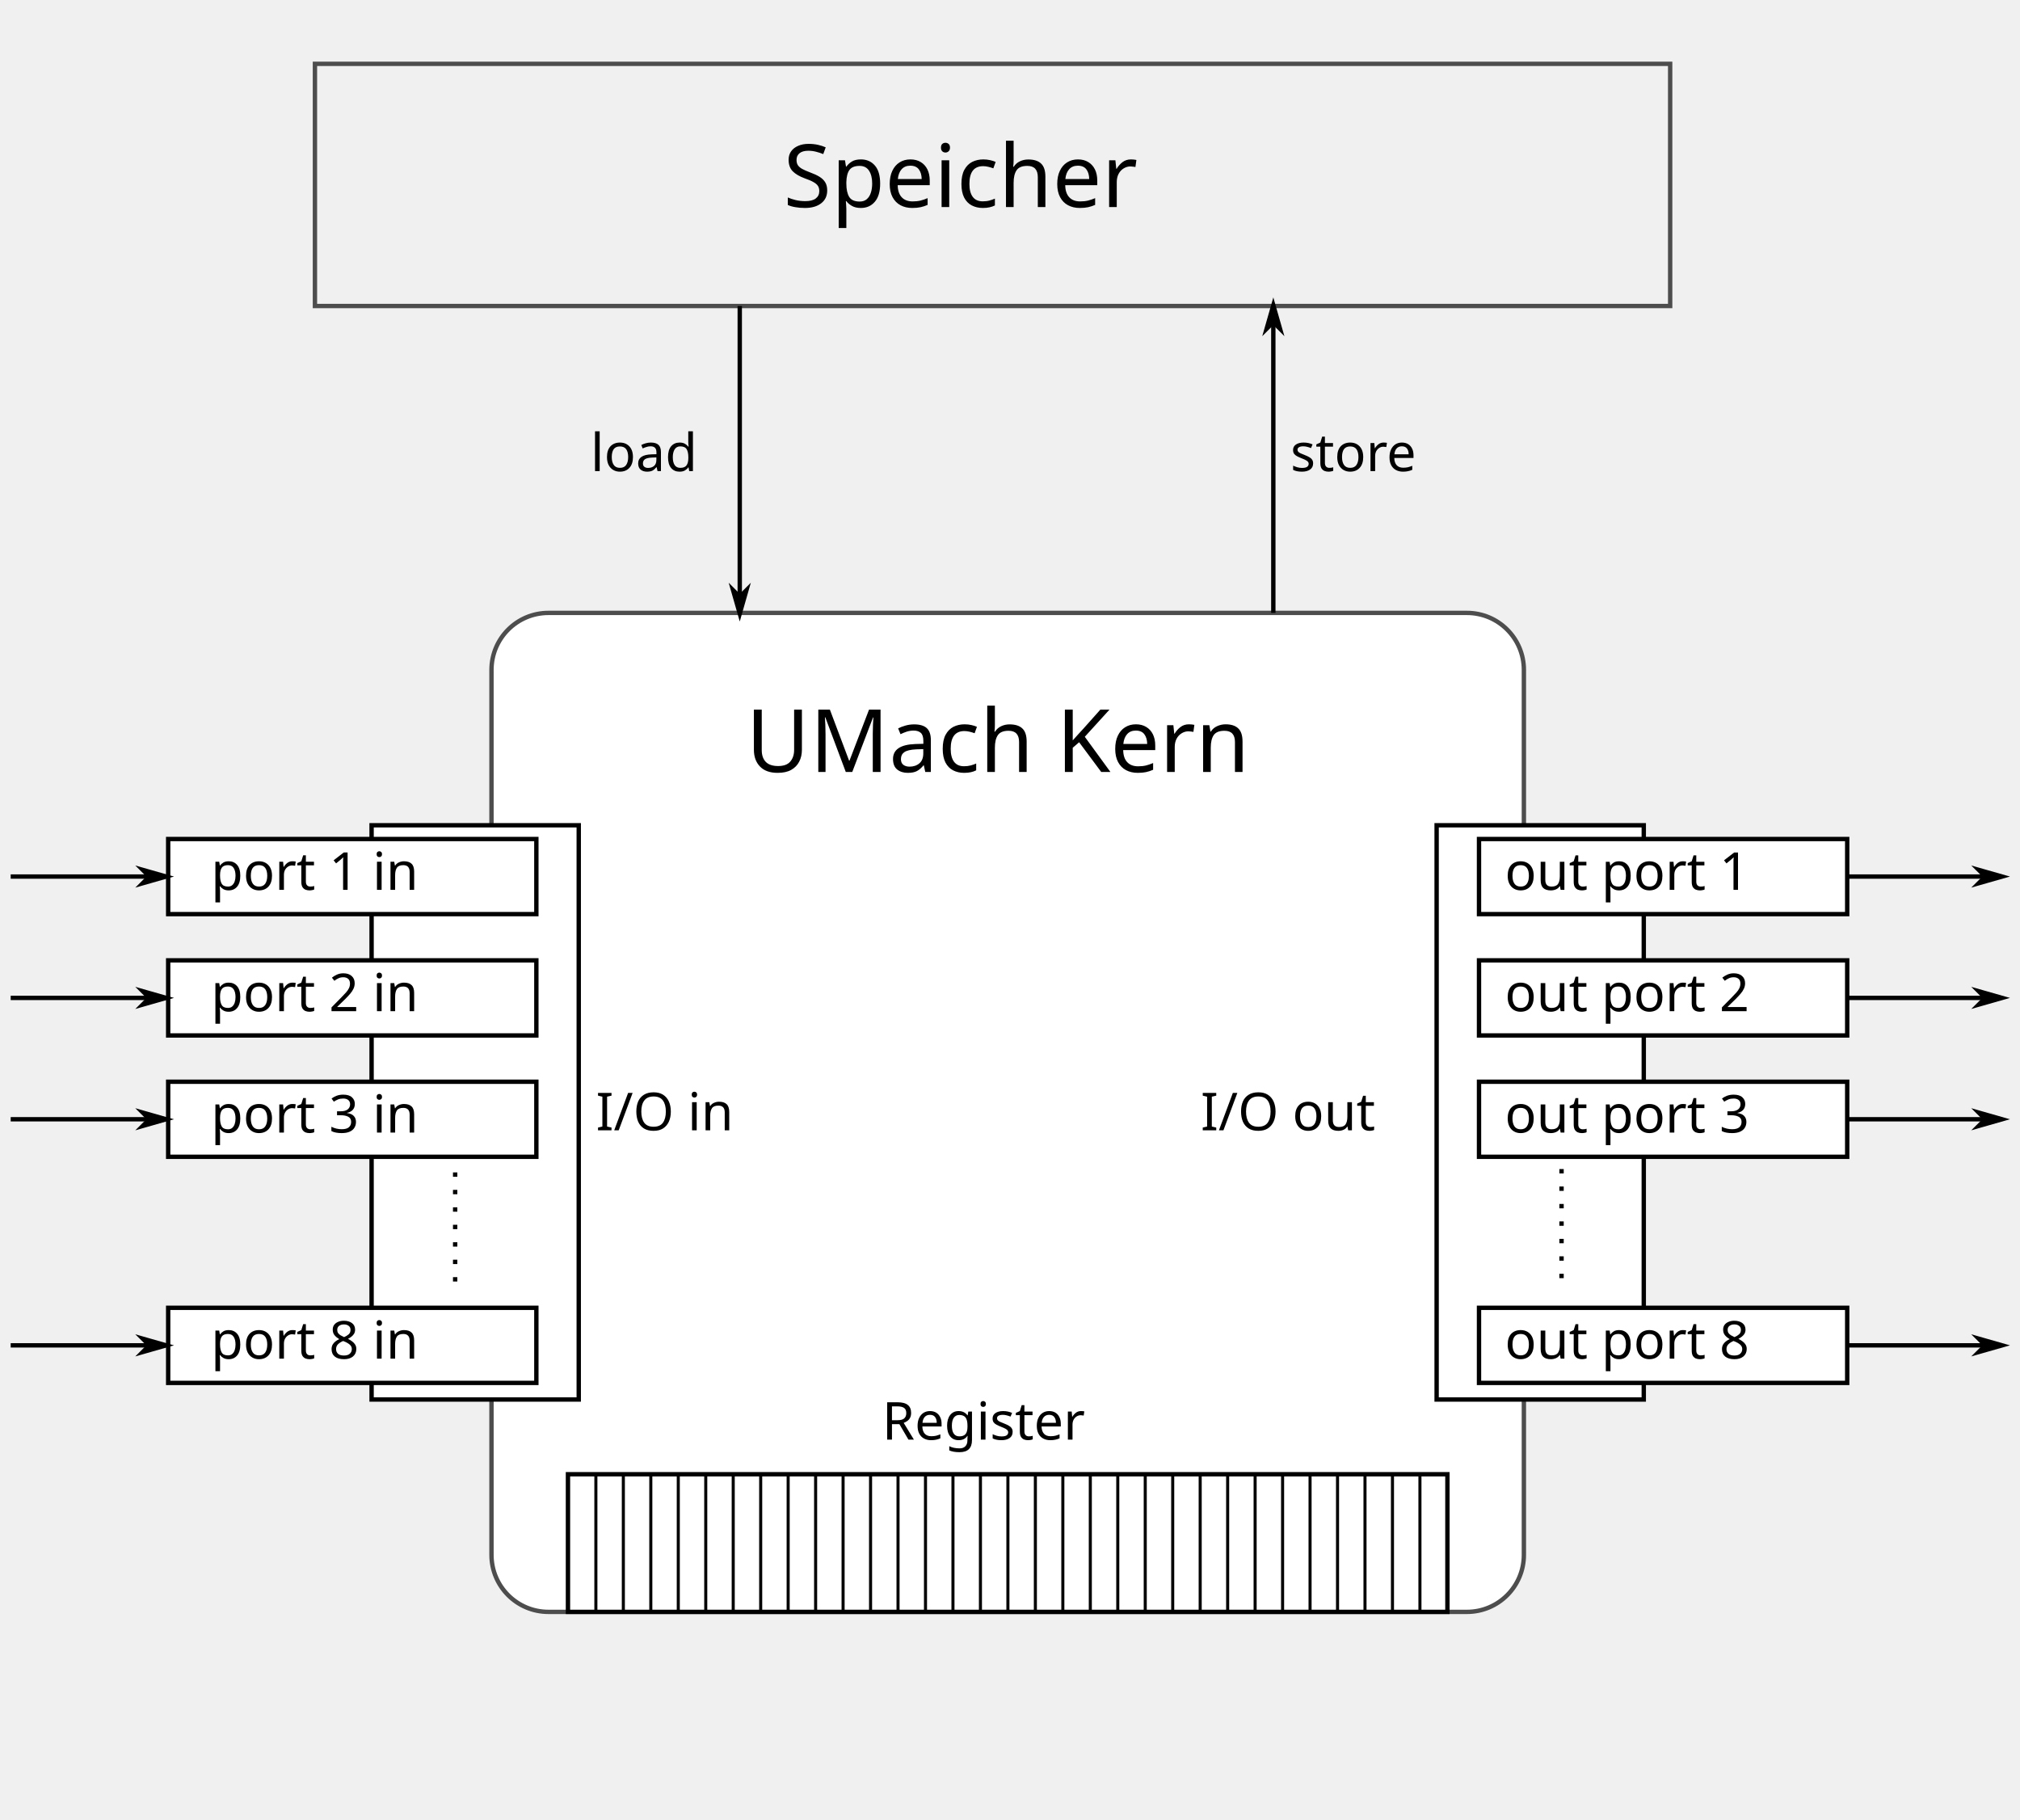
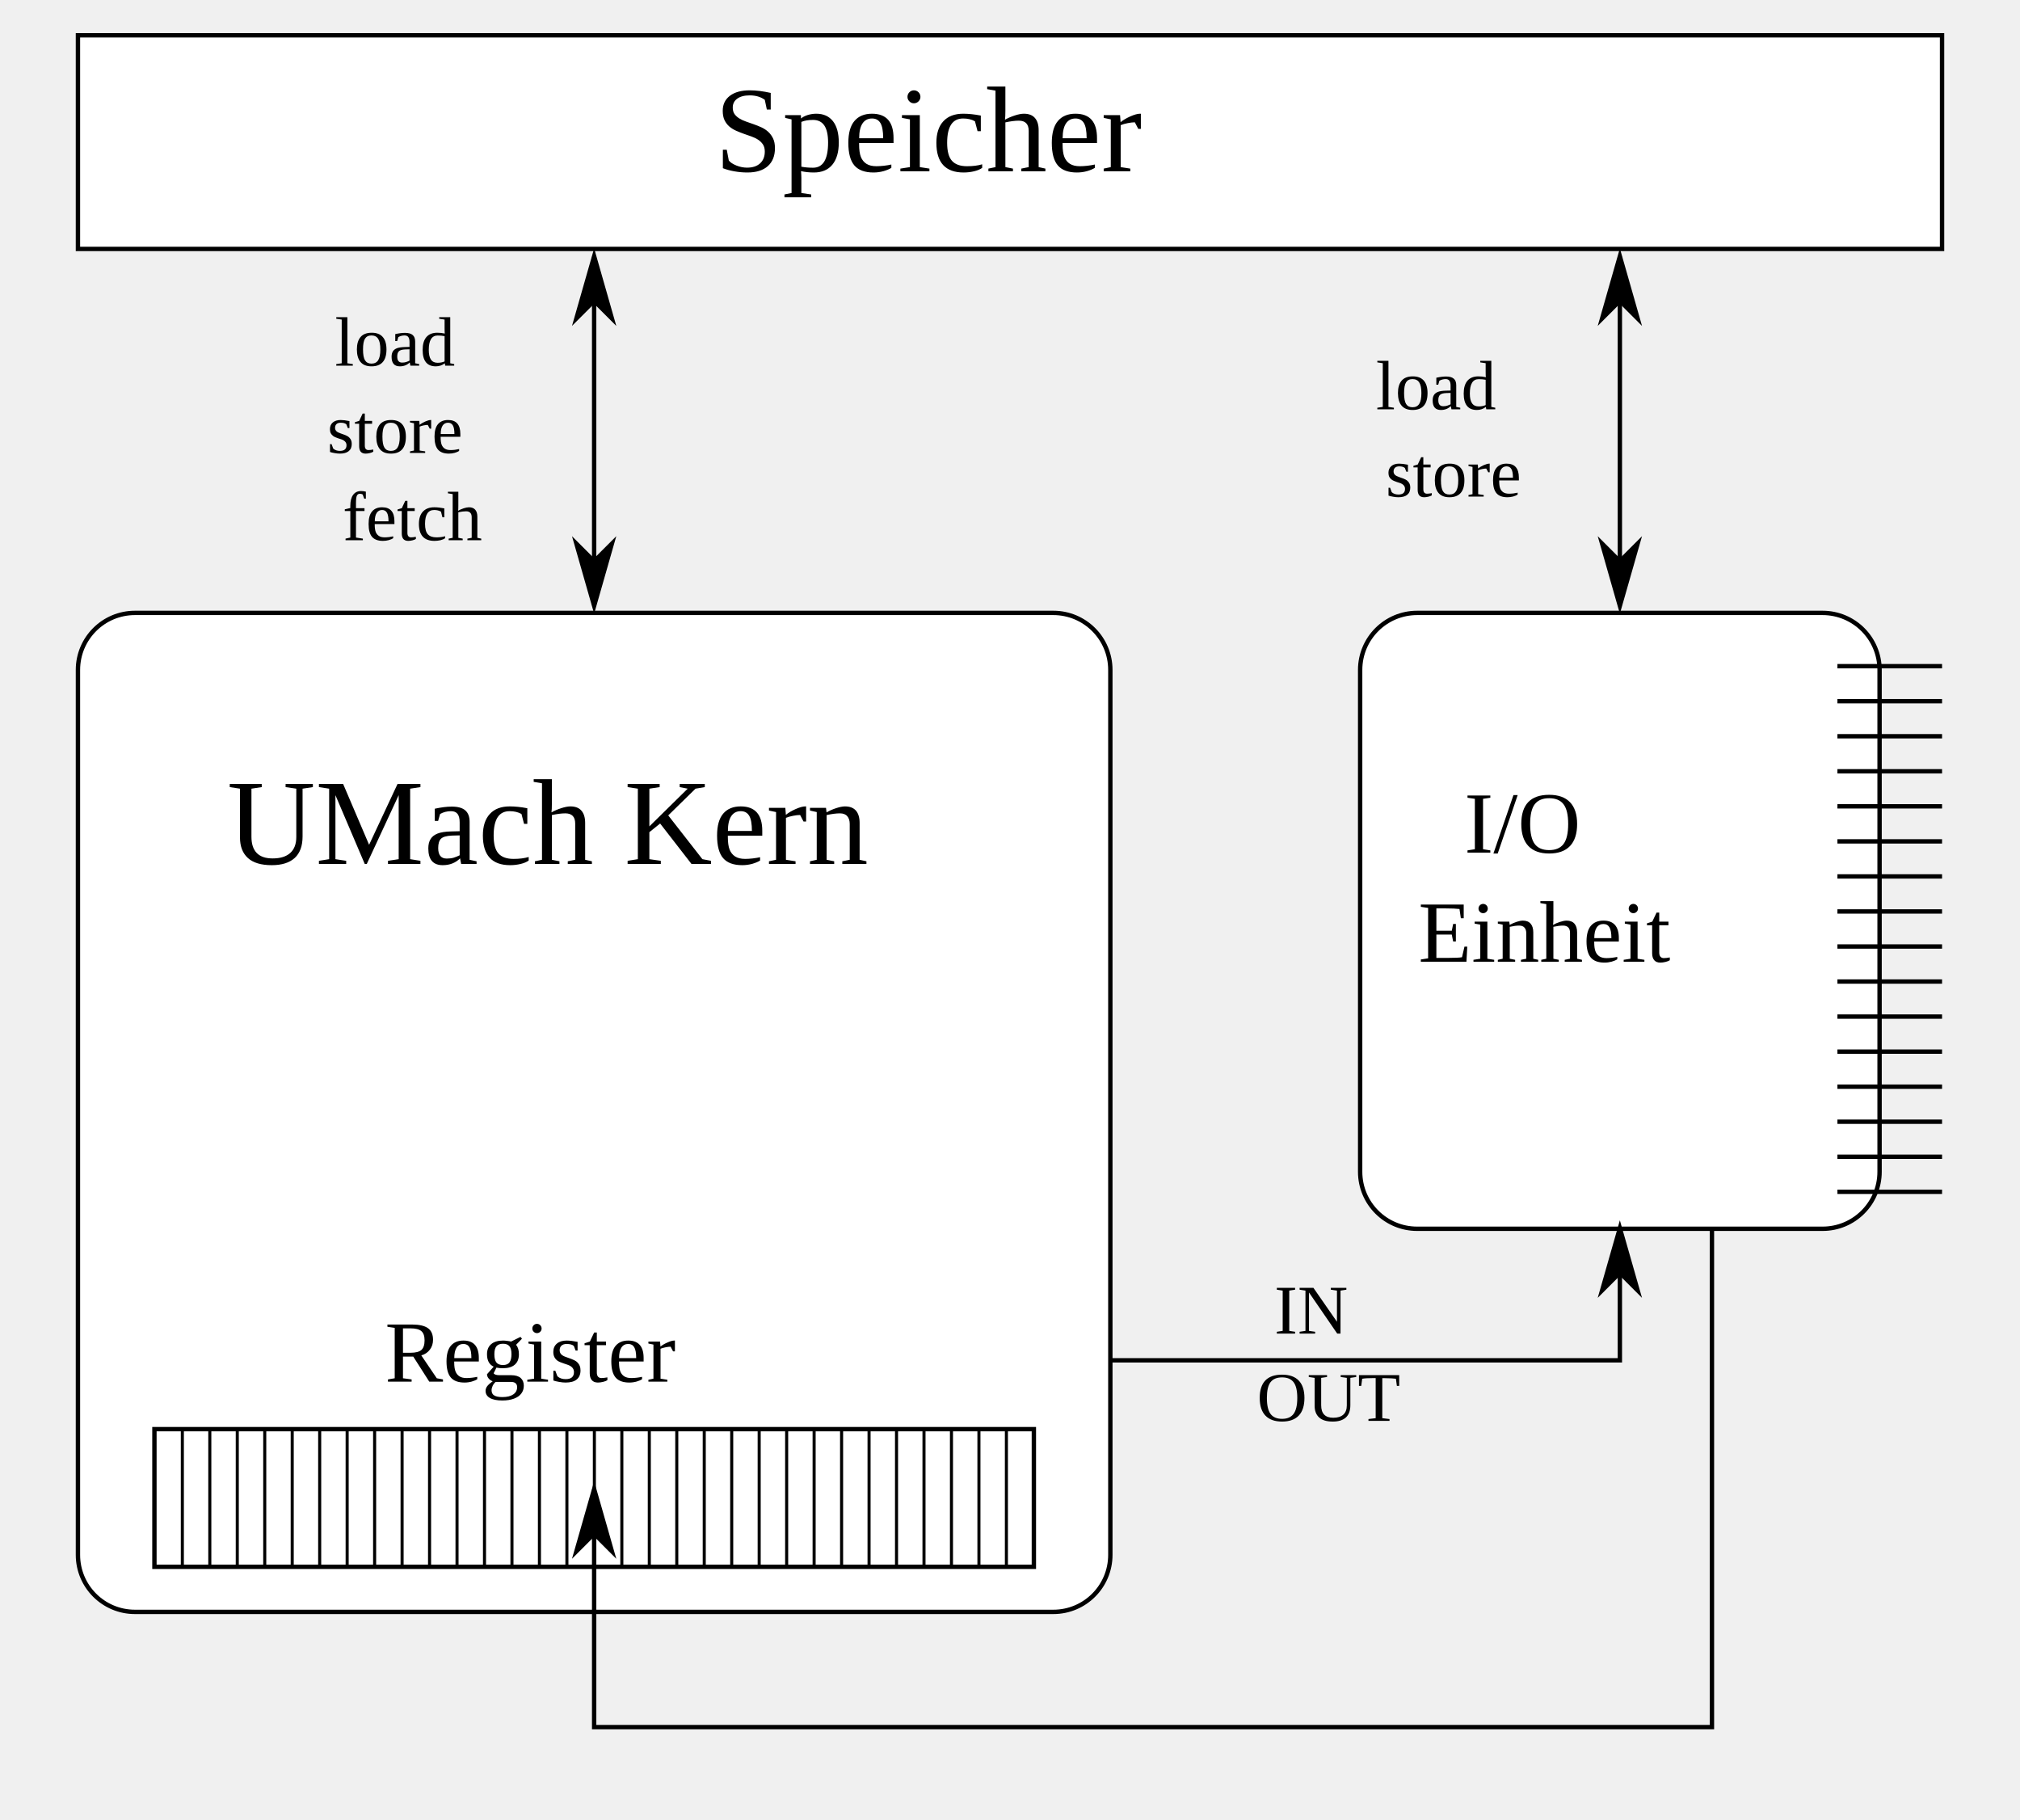
<svg xmlns="http://www.w3.org/2000/svg" width="463" height="417" id="svg2" version="1.1">
  <defs id="defs4">
+     <marker orient="auto" refY="0.0" refX="0.0" id="Arrow1Lstart" style="overflow:visible">
+       <path id="path6250" d="M 0.0,0.0 L 5.0,-5.0 L -12.5,0.0 L 5.0,5.0 L 0.0,0.0 z " style="fill-rule:evenodd;stroke:#000000;stroke-width:1.0pt" transform="scale(0.8) translate(12.5,0)" />
+     </marker>
    <marker orient="auto" refY="0.0" refX="0.0" id="Arrow1Mstart" style="overflow:visible">
      <path id="path3905" d="M 0.0,0.0 L 5.0,-5.0 L -12.5,0.0 L 5.0,5.0 L 0.0,0.0 z " style="fill-rule:evenodd;stroke:#000000;stroke-width:1.0pt" transform="scale(0.4) translate(10,0)" />
    </marker>
    <marker orient="auto" refY="0.0" refX="0.0" id="Arrow1Mend" style="overflow:visible;">
      <path id="path3908" d="M 0.0,0.0 L 5.0,-5.0 L -12.5,0.0 L 5.0,5.0 L 0.0,0.0 z " style="fill-rule:evenodd;stroke:#000000;stroke-width:1.0pt;" transform="scale(0.4) rotate(180) translate(10,0)" />
    </marker>
    <marker orient="auto" refY="0.0" refX="0.0" id="Arrow1Lend" style="overflow:visible;">
      <path id="path3902" d="M 0.0,0.0 L 5.0,-5.0 L -12.5,0.0 L 5.0,5.0 L 0.0,0.0 z " style="fill-rule:evenodd;stroke:#000000;stroke-width:1.0pt;" transform="scale(0.8) rotate(180) translate(12.5,0)" />
    </marker>
    <marker orient="auto" refY="0.0" refX="0.0" id="Arrow1Mend9" style="overflow:visible;">
      <path id="path3045" d="M 0.0,0.0 L 5.0,-5.0 L -12.5,0.0 L 5.0,5.0 L 0.0,0.0 z " style="stroke:#666666;stroke-width:1.0pt;fill:#666666;fill-rule:evenodd" transform="scale(0.4) rotate(180) translate(10,0)" />
    </marker>
    <marker orient="auto" refY="0.0" refX="0.0" id="Arrow1MendC" style="overflow:visible;">
      <path id="path3169" d="M 0.0,0.0 L 5.0,-5.0 L -12.5,0.0 L 5.0,5.0 L 0.0,0.0 z " style="stroke:#666666;stroke-width:1.0pt;fill:#666666;fill-rule:evenodd" transform="scale(0.4) rotate(180) translate(10,0)" />
    </marker>
    <marker orient="auto" refY="0.0" refX="0.0" id="Arrow1Mstart0" style="overflow:visible">
      <path id="path3881" d="M 0.0,0.0 L 5.0,-5.0 L -12.5,0.0 L 5.0,5.0 L 0.0,0.0 z " style="stroke:#d40000;stroke-width:1.0pt;fill:#d40000;fill-rule:evenodd" transform="scale(0.4) translate(10,0)" />
    </marker>
    <marker orient="auto" refY="0.0" refX="0.0" id="Arrow1Mendb" style="overflow:visible;">
      <path id="path3884" d="M 0.0,0.0 L 5.0,-5.0 L -12.5,0.0 L 5.0,5.0 L 0.0,0.0 z " style="stroke:#d40000;stroke-width:1.0pt;fill:#d40000;fill-rule:evenodd" transform="scale(0.4) rotate(180) translate(10,0)" />
    </marker>
    <marker orient="auto" refY="0.0" refX="0.0" id="Arrow1MstartZ" style="overflow:visible">
      <path id="path3887" d="M 0.0,0.0 L 5.0,-5.0 L -12.5,0.0 L 5.0,5.0 L 0.0,0.0 z " style="stroke:#0000ff;stroke-width:1.0pt;fill:#0000ff;fill-rule:evenodd" transform="scale(0.4) translate(10,0)" />
    </marker>
    <marker orient="auto" refY="0.0" refX="0.0" id="Arrow1Mendl" style="overflow:visible;">
      <path id="path3890" d="M 0.0,0.0 L 5.0,-5.0 L -12.5,0.0 L 5.0,5.0 L 0.0,0.0 z " style="stroke:#0000ff;stroke-width:1.0pt;fill:#0000ff;fill-rule:evenodd" transform="scale(0.4) rotate(180) translate(10,0)" />
    </marker>
    <marker orient="auto" refY="0.0" refX="0.0" id="Arrow1Mstartq" style="overflow:visible">
      <path id="path3893" d="M 0.0,0.0 L 5.0,-5.0 L -12.5,0.0 L 5.0,5.0 L 0.0,0.0 z " style="stroke:#0000ff;stroke-width:1.0pt;fill:#0000ff;fill-rule:evenodd" transform="scale(0.4) translate(10,0)" />
    </marker>
    <marker orient="auto" refY="0.0" refX="0.0" id="Arrow1MendL" style="overflow:visible;">
      <path id="path3896" d="M 0.0,0.0 L 5.0,-5.0 L -12.5,0.0 L 5.0,5.0 L 0.0,0.0 z " style="stroke:#0000ff;stroke-width:1.0pt;fill:#0000ff;fill-rule:evenodd" transform="scale(0.4) rotate(180) translate(10,0)" />
    </marker>
    <marker orient="auto" refY="0.0" refX="0.0" id="Arrow1Mendk" style="overflow:visible;">
      <path id="path3899" d="M 0.0,0.0 L 5.0,-5.0 L -12.5,0.0 L 5.0,5.0 L 0.0,0.0 z " style="stroke:#0000ff;stroke-width:1.0pt;fill:#0000ff;fill-rule:evenodd" transform="scale(0.4) rotate(180) translate(10,0)" />
    </marker>
    <marker orient="auto" refY="0.0" refX="0.0" id="Arrow1Mstarta" style="overflow:visible">
      <path id="path3903" d="M 0.0,0.0 L 5.0,-5.0 L -12.5,0.0 L 5.0,5.0 L 0.0,0.0 z " style="stroke:#0000ff;stroke-width:1.0pt;fill:#0000ff;fill-rule:evenodd" transform="scale(0.4) translate(10,0)" />
    </marker>
    <marker orient="auto" refY="0.0" refX="0.0" id="Arrow1Mend4" style="overflow:visible;">
      <path id="path3906" d="M 0.0,0.0 L 5.0,-5.0 L -12.5,0.0 L 5.0,5.0 L 0.0,0.0 z " style="stroke:#0000ff;stroke-width:1.0pt;fill:#0000ff;fill-rule:evenodd" transform="scale(0.4) rotate(180) translate(10,0)" />
    </marker>
    <marker orient="auto" refY="0.0" refX="0.0" id="Arrow1Mstart6" style="overflow:visible">
      <path id="path3909" d="M 0.0,0.0 L 5.0,-5.0 L -12.5,0.0 L 5.0,5.0 L 0.0,0.0 z " style="stroke:#d40000;stroke-width:1.0pt;fill:#d40000;fill-rule:evenodd" transform="scale(0.4) translate(10,0)" />
    </marker>
    <marker orient="auto" refY="0.0" refX="0.0" id="Arrow1MendX" style="overflow:visible;">
      <path id="path3912" d="M 0.0,0.0 L 5.0,-5.0 L -12.5,0.0 L 5.0,5.0 L 0.0,0.0 z " style="stroke:#d40000;stroke-width:1.0pt;fill:#d40000;fill-rule:evenodd" transform="scale(0.4) rotate(180) translate(10,0)" />
    </marker>
    <marker orient="auto" refY="0.0" refX="0.0" id="Arrow1Mend5" style="overflow:visible;">
      <path id="path3915" d="M 0.0,0.0 L 5.0,-5.0 L -12.5,0.0 L 5.0,5.0 L 0.0,0.0 z " style="stroke:#d40000;stroke-width:1.0pt;fill:#d40000;fill-rule:evenodd" transform="scale(0.4) rotate(180) translate(10,0)" />
    </marker>
    <marker orient="auto" refY="0.0" refX="0.0" id="Arrow1Mstart6J" style="overflow:visible">
      <path id="path3918" d="M 0.0,0.0 L 5.0,-5.0 L -12.5,0.0 L 5.0,5.0 L 0.0,0.0 z " style="stroke:#d40000;stroke-width:1.0pt;fill:#d40000;fill-rule:evenodd" transform="scale(0.4) translate(10,0)" />
    </marker>
    <marker orient="auto" refY="0.0" refX="0.0" id="Arrow1MendB" style="overflow:visible;">
      <path id="path3921" d="M 0.0,0.0 L 5.0,-5.0 L -12.5,0.0 L 5.0,5.0 L 0.0,0.0 z " style="stroke:#d40000;stroke-width:1.0pt;fill:#d40000;fill-rule:evenodd" transform="scale(0.4) rotate(180) translate(10,0)" />
    </marker>
    <marker orient="auto" refY="0.0" refX="0.0" id="Arrow1MstartI" style="overflow:visible">
      <path id="path3924" d="M 0.0,0.0 L 5.0,-5.0 L -12.5,0.0 L 5.0,5.0 L 0.0,0.0 z " style="stroke:#d40000;stroke-width:1.0pt;fill:#d40000;fill-rule:evenodd" transform="scale(0.4) translate(10,0)" />
    </marker>
    <marker orient="auto" refY="0.0" refX="0.0" id="Arrow1Mstartv" style="overflow:visible">
      <path id="path3927" d="M 0.0,0.0 L 5.0,-5.0 L -12.5,0.0 L 5.0,5.0 L 0.0,0.0 z " style="stroke:#0000ff;stroke-width:1.0pt;fill:#0000ff;fill-rule:evenodd" transform="scale(0.4) translate(10,0)" />
    </marker>
    <marker orient="auto" refY="0.0" refX="0.0" id="Arrow1Mendc" style="overflow:visible;">
      <path id="path4175" d="M 0.0,0.0 L 5.0,-5.0 L -12.5,0.0 L 5.0,5.0 L 0.0,0.0 z " style="stroke:#d40000;stroke-width:1.0pt;fill:#d40000;fill-rule:evenodd" transform="scale(0.4) rotate(180) translate(10,0)" />
    </marker>
    <marker orient="auto" refY="0.0" refX="0.0" id="Arrow1Mstart1" style="overflow:visible">
      <path id="path4178" d="M 0.0,0.0 L 5.0,-5.0 L -12.5,0.0 L 5.0,5.0 L 0.0,0.0 z " style="stroke:#d40000;stroke-width:1.0pt;fill:#d40000;fill-rule:evenodd" transform="scale(0.4) translate(10,0)" />
    </marker>
    <marker orient="auto" refY="0.0" refX="0.0" id="Arrow1MendY" style="overflow:visible;">
      <path id="path4181" d="M 0.0,0.0 L 5.0,-5.0 L -12.5,0.0 L 5.0,5.0 L 0.0,0.0 z " style="stroke:#d40000;stroke-width:1.0pt;fill:#d40000;fill-rule:evenodd" transform="scale(0.4) rotate(180) translate(10,0)" />
    </marker>
    <marker orient="auto" refY="0.0" refX="0.0" id="Arrow1MstartA" style="overflow:visible">
      <path id="path4184" d="M 0.0,0.0 L 5.0,-5.0 L -12.5,0.0 L 5.0,5.0 L 0.0,0.0 z " style="stroke:#0000ff;stroke-width:1.0pt;fill:#0000ff;fill-rule:evenodd" transform="scale(0.4) translate(10,0)" />
    </marker>
    <marker orient="auto" refY="0.0" refX="0.0" id="Arrow1MendCE" style="overflow:visible;">
      <path id="path4187" d="M 0.0,0.0 L 5.0,-5.0 L -12.5,0.0 L 5.0,5.0 L 0.0,0.0 z " style="stroke:#0000ff;stroke-width:1.0pt;fill:#0000ff;fill-rule:evenodd" transform="scale(0.4) rotate(180) translate(10,0)" />
    </marker>
    <marker orient="auto" refY="0.0" refX="0.0" id="Arrow1Mstart5" style="overflow:visible">
      <path id="path4190" d="M 0.0,0.0 L 5.0,-5.0 L -12.5,0.0 L 5.0,5.0 L 0.0,0.0 z " style="stroke:#d40000;stroke-width:1.0pt;fill:#d40000;fill-rule:evenodd" transform="scale(0.4) translate(10,0)" />
    </marker>
    <marker orient="auto" refY="0.0" refX="0.0" id="Arrow1MendXU" style="overflow:visible;">
      <path id="path4193" d="M 0.0,0.0 L 5.0,-5.0 L -12.5,0.0 L 5.0,5.0 L 0.0,0.0 z " style="stroke:#d40000;stroke-width:1.0pt;fill:#d40000;fill-rule:evenodd" transform="scale(0.4) rotate(180) translate(10,0)" />
    </marker>
    <marker orient="auto" refY="0.0" refX="0.0" id="Arrow1Menda" style="overflow:visible;">
      <path id="path4196" d="M 0.0,0.0 L 5.0,-5.0 L -12.5,0.0 L 5.0,5.0 L 0.0,0.0 z " style="stroke:#0000ff;stroke-width:1.0pt;fill:#0000ff;fill-rule:evenodd" transform="scale(0.4) rotate(180) translate(10,0)" />
    </marker>
    <marker orient="auto" refY="0.0" refX="0.0" id="Arrow1MstartT" style="overflow:visible">
      <path id="path4199" d="M 0.0,0.0 L 5.0,-5.0 L -12.5,0.0 L 5.0,5.0 L 0.0,0.0 z " style="stroke:#d40000;stroke-width:1.0pt;fill:#d40000;fill-rule:evenodd" transform="scale(0.4) translate(10,0)" />
    </marker>
    <marker orient="auto" refY="0.0" refX="0.0" id="Arrow1Mstart1Q" style="overflow:visible">
      <path id="path4202" d="M 0.0,0.0 L 5.0,-5.0 L -12.5,0.0 L 5.0,5.0 L 0.0,0.0 z " style="stroke:#0000ff;stroke-width:1.0pt;fill:#0000ff;fill-rule:evenodd" transform="scale(0.4) translate(10,0)" />
    </marker>
    <marker orient="auto" refY="0.0" refX="0.0" id="Arrow1Mstartx" style="overflow:visible">
      <path id="path4205" d="M 0.0,0.0 L 5.0,-5.0 L -12.5,0.0 L 5.0,5.0 L 0.0,0.0 z " style="stroke:#0000ff;stroke-width:1.0pt;fill:#0000ff;fill-rule:evenodd" transform="scale(0.4) translate(10,0)" />
    </marker>
    <marker orient="auto" refY="0.0" refX="0.0" id="Arrow1MendL4" style="overflow:visible;">
      <path id="path4208" d="M 0.0,0.0 L 5.0,-5.0 L -12.5,0.0 L 5.0,5.0 L 0.0,0.0 z " style="stroke:#0000ff;stroke-width:1.0pt;fill:#0000ff;fill-rule:evenodd" transform="scale(0.4) rotate(180) translate(10,0)" />
    </marker>
  </defs>
  <g id="layer1" transform="translate(-115.5,-561.8621)">
-     <g id="g4161" transform="translate(9.750473,4.607735)">
-       <rect ry="0" y="571.882" x="177.934" height="55.497" width="310.63" id="rect4092" style="fill:none;stroke:#4d4d4d;stroke-width:1;stroke-miterlimit:4;stroke-dasharray:none;stroke-dashoffset:0" />
-       <text id="text4100" y="604.709" x="285.305" style="font-size:20px;font-style:normal;font-variant:normal;font-weight:normal;font-stretch:normal;line-height:125%;letter-spacing:0px;word-spacing:0px;fill:#000000;fill-opacity:1;stroke:none;font-family:'Anka/Coder';-inkscape-font-specification:'Anka/Coder'" xml:space="preserve">
-         <tspan y="604.709" x="285.305" id="tspan4102">Speicher</tspan>
-       </text>
-     </g>
-     <rect style="fill:#ffffff;stroke:#4d4d4d;stroke-width:1;stroke-miterlimit:4;stroke-dasharray:none;stroke-dashoffset:0" id="rect3124" width="236.634" height="228.926" x="228.152" y="702.315" ry="13.06" />
-     <path style="fill:none;stroke:#000000;stroke-width:1px;stroke-linecap:butt;stroke-linejoin:miter;stroke-opacity:1;marker-end:url(#Arrow1Mend)" d="m 407.356,702.315 0,-70.328" id="path4189" />
-     <path style="fill:none;stroke:#000000;stroke-width:1px;stroke-linecap:butt;stroke-linejoin:miter;stroke-opacity:1;marker-end:url(#Arrow1Mend)" d="m 285.058,631.987 0,70.328" id="path4191" />
-     <text xml:space="preserve" style="font-size:12px;font-style:normal;font-variant:normal;font-weight:normal;font-stretch:normal;line-height:125%;letter-spacing:0px;word-spacing:0px;fill:#000000;fill-opacity:1;stroke:none;font-family:'Anka/Coder';-inkscape-font-specification:'Anka/Coder'" x="411.273" y="669.823" id="text4685">
-       <tspan id="tspan4687" x="411.273" y="669.823">store</tspan>
-     </text>
-     <text xml:space="preserve" style="font-size:12px;font-style:normal;font-variant:normal;font-weight:normal;font-stretch:normal;line-height:125%;letter-spacing:0px;word-spacing:0px;fill:#000000;fill-opacity:1;stroke:none;font-family:'Anka/Coder';-inkscape-font-specification:'Anka/Coder'" x="250.87" y="669.823" id="text4689">
-       <tspan id="tspan4691" x="250.87" y="669.823">load</tspan>
-     </text>
-     <text xml:space="preserve" style="font-size:20px;font-style:normal;font-variant:normal;font-weight:normal;font-stretch:normal;line-height:125%;letter-spacing:0px;word-spacing:0px;fill:#000000;fill-opacity:1;stroke:none;font-family:'Anka/Coder';-inkscape-font-specification:'Anka/Coder'" x="286.503" y="738.766" id="text4693">
-       <tspan id="tspan4695" x="286.503" y="738.766">UMach Kern</tspan>
-     </text>
-     <text xml:space="preserve" style="font-size:12px;font-style:normal;font-variant:normal;font-weight:normal;font-stretch:normal;line-height:125%;letter-spacing:0px;word-spacing:0px;fill:#000000;fill-opacity:1;stroke:none;font-family:'Anka/Coder';-inkscape-font-specification:'Anka/Coder'" x="252.085" y="820.88" id="text5275">
-       <tspan x="252.085" y="820.88" id="tspan5279">I/O in</tspan>
-     </text>
-     <text xml:space="preserve" style="font-size:12px;font-style:normal;font-variant:normal;font-weight:normal;font-stretch:normal;line-height:125%;letter-spacing:0px;word-spacing:0px;fill:#000000;fill-opacity:1;stroke:none;font-family:'Anka/Coder';-inkscape-font-specification:'Anka/Coder'" x="390.695" y="820.88" id="text5281">
-       <tspan x="390.695" y="820.88" id="tspan5285">I/O out</tspan>
-     </text>
-     <g id="g5461" transform="translate(-46.31549,-91.94006)">
+     <rect style="fill:#ffffff;stroke:#000000;stroke-width:1;stroke-miterlimit:4;stroke-dasharray:none;stroke-dashoffset:0" id="rect4092" width="427.268" height="48.957" x="133.366" y="569.95" ry="0" />
+     <rect style="fill:#ffffff;stroke:#000000;stroke-width:1;stroke-miterlimit:4;stroke-dasharray:none;stroke-dashoffset:0" id="rect3124" width="236.634" height="228.926" x="133.366" y="702.315" ry="13.06" />
+     <path style="fill:none;stroke:#000000;stroke-width:1px;stroke-linecap:butt;stroke-linejoin:miter;stroke-opacity:1;marker-start:url(#Arrow1Lstart);marker-end:url(#Arrow1Lend)" d="m 251.683,620.719 0,79.846" id="path4191" />
+     <g id="g5461" transform="translate(-141.1009,-102.2728)" style="stroke:#000000">
      <rect y="991.637" x="291.996" height="31.544" width="201.576" id="rect5291" style="fill:#ffffff;fill-opacity:1;stroke:#000000;stroke-width:1;stroke-miterlimit:4;stroke-dasharray:none;stroke-dashoffset:0" />
      <path style="fill:none;stroke:#000000;stroke-width:0.7;stroke-linecap:butt;stroke-linejoin:miter;stroke-miterlimit:4;stroke-opacity:1;stroke-dasharray:none" d="m 480.98,991.637 0,31.544" id="path5297" />
      <path style="fill:none;stroke:#000000;stroke-width:0.7;stroke-linecap:butt;stroke-linejoin:miter;stroke-miterlimit:4;stroke-opacity:1;stroke-dasharray:none" d="m 474.684,991.637 0,31.544" id="path5299" />
      <path style="fill:none;stroke:#000000;stroke-width:0.7;stroke-linecap:butt;stroke-linejoin:miter;stroke-miterlimit:4;stroke-opacity:1;stroke-dasharray:none" d="m 468.388,991.637 0,31.544" id="path5301" />
      <path style="fill:none;stroke:#000000;stroke-width:0.7;stroke-linecap:butt;stroke-linejoin:miter;stroke-miterlimit:4;stroke-opacity:1;stroke-dasharray:none" d="m 462.092,991.637 0,31.544" id="path5303" />
      <path style="fill:none;stroke:#000000;stroke-width:0.7;stroke-linecap:butt;stroke-linejoin:miter;stroke-miterlimit:4;stroke-opacity:1;stroke-dasharray:none" d="m 455.796,991.637 0,31.544" id="path5305" />
      <path style="fill:none;stroke:#000000;stroke-width:0.7;stroke-linecap:butt;stroke-linejoin:miter;stroke-miterlimit:4;stroke-opacity:1;stroke-dasharray:none" d="m 449.5,991.637 0,31.544" id="path5307" />
      <path style="fill:none;stroke:#000000;stroke-width:0.7;stroke-linecap:butt;stroke-linejoin:miter;stroke-miterlimit:4;stroke-opacity:1;stroke-dasharray:none" d="m 443.204,991.637 0,31.544" id="path5309" />
      <path style="fill:none;stroke:#000000;stroke-width:0.7;stroke-linecap:butt;stroke-linejoin:miter;stroke-miterlimit:4;stroke-opacity:1;stroke-dasharray:none" d="m 436.908,991.637 0,31.544" id="path5311" />
      <path style="fill:none;stroke:#000000;stroke-width:0.7;stroke-linecap:butt;stroke-linejoin:miter;stroke-miterlimit:4;stroke-opacity:1;stroke-dasharray:none" d="m 430.611,991.637 0,31.544" id="path5313" />
      <path style="fill:none;stroke:#000000;stroke-width:0.7;stroke-linecap:butt;stroke-linejoin:miter;stroke-miterlimit:4;stroke-opacity:1;stroke-dasharray:none" d="m 424.315,991.637 0,31.544" id="path5315" />
      <path style="fill:none;stroke:#000000;stroke-width:0.7;stroke-linecap:butt;stroke-linejoin:miter;stroke-miterlimit:4;stroke-opacity:1;stroke-dasharray:none" d="m 418.019,991.637 0,31.544" id="path5317" />
      <path style="fill:none;stroke:#000000;stroke-width:0.7;stroke-linecap:butt;stroke-linejoin:miter;stroke-miterlimit:4;stroke-opacity:1;stroke-dasharray:none" d="m 411.723,991.637 0,31.544" id="path5319" />
      <path style="fill:none;stroke:#000000;stroke-width:0.7;stroke-linecap:butt;stroke-linejoin:miter;stroke-miterlimit:4;stroke-opacity:1;stroke-dasharray:none" d="m 405.427,991.637 0,31.544" id="path5321" />
      <path style="fill:none;stroke:#000000;stroke-width:0.7;stroke-linecap:butt;stroke-linejoin:miter;stroke-miterlimit:4;stroke-opacity:1;stroke-dasharray:none" d="m 399.131,991.637 0,31.544" id="path5323" />
      <path style="fill:none;stroke:#000000;stroke-width:0.7;stroke-linecap:butt;stroke-linejoin:miter;stroke-miterlimit:4;stroke-opacity:1;stroke-dasharray:none" d="m 298.395,991.637 0,31.544" id="path5325" />
      <path style="fill:none;stroke:#000000;stroke-width:0.7;stroke-linecap:butt;stroke-linejoin:miter;stroke-miterlimit:4;stroke-opacity:1;stroke-dasharray:none" d="m 386.539,991.637 0,31.544" id="path5327" />
      <path style="fill:none;stroke:#000000;stroke-width:0.7;stroke-linecap:butt;stroke-linejoin:miter;stroke-miterlimit:4;stroke-opacity:1;stroke-dasharray:none" d="m 380.243,991.637 0,31.544" id="path5329" />
      <path style="fill:none;stroke:#000000;stroke-width:0.7;stroke-linecap:butt;stroke-linejoin:miter;stroke-miterlimit:4;stroke-opacity:1;stroke-dasharray:none" d="m 373.947,991.637 0,31.544" id="path5331" />
      <path style="fill:none;stroke:#000000;stroke-width:0.7;stroke-linecap:butt;stroke-linejoin:miter;stroke-miterlimit:4;stroke-opacity:1;stroke-dasharray:none" d="m 367.651,991.637 0,31.544" id="path5333" />
      <path style="fill:none;stroke:#000000;stroke-width:0.7;stroke-linecap:butt;stroke-linejoin:miter;stroke-miterlimit:4;stroke-opacity:1;stroke-dasharray:none" d="m 361.355,991.637 0,31.544" id="path5335" />
      <path style="fill:none;stroke:#000000;stroke-width:0.7;stroke-linecap:butt;stroke-linejoin:miter;stroke-miterlimit:4;stroke-opacity:1;stroke-dasharray:none" d="m 355.059,991.637 0,31.544" id="path5337" />
      <path style="fill:none;stroke:#000000;stroke-width:0.7;stroke-linecap:butt;stroke-linejoin:miter;stroke-miterlimit:4;stroke-opacity:1;stroke-dasharray:none" d="m 348.763,991.637 0,31.544" id="path5339" />
      <path style="fill:none;stroke:#000000;stroke-width:0.7;stroke-linecap:butt;stroke-linejoin:miter;stroke-miterlimit:4;stroke-opacity:1;stroke-dasharray:none" d="m 342.467,991.637 0,31.544" id="path5341" />
      <path style="fill:none;stroke:#000000;stroke-width:0.7;stroke-linecap:butt;stroke-linejoin:miter;stroke-miterlimit:4;stroke-opacity:1;stroke-dasharray:none" d="m 336.171,991.637 0,31.544" id="path5343" />
      <path style="fill:none;stroke:#000000;stroke-width:0.7;stroke-linecap:butt;stroke-linejoin:miter;stroke-miterlimit:4;stroke-opacity:1;stroke-dasharray:none" d="m 329.875,991.637 0,31.544" id="path5345" />
      <path style="fill:none;stroke:#000000;stroke-width:0.7;stroke-linecap:butt;stroke-linejoin:miter;stroke-miterlimit:4;stroke-opacity:1;stroke-dasharray:none" d="m 323.579,991.637 0,31.544" id="path5347" />
      <path style="fill:none;stroke:#000000;stroke-width:0.7;stroke-linecap:butt;stroke-linejoin:miter;stroke-miterlimit:4;stroke-opacity:1;stroke-dasharray:none" d="m 317.283,991.637 0,31.544" id="path5349" />
      <path style="fill:none;stroke:#000000;stroke-width:0.7;stroke-linecap:butt;stroke-linejoin:miter;stroke-miterlimit:4;stroke-opacity:1;stroke-dasharray:none" d="m 310.987,991.637 0,31.544" id="path5351" />
      <path style="fill:none;stroke:#000000;stroke-width:0.7;stroke-linecap:butt;stroke-linejoin:miter;stroke-miterlimit:4;stroke-opacity:1;stroke-dasharray:none" d="m 304.691,991.637 0,31.544" id="path5353" />
      <path style="fill:none;stroke:#000000;stroke-width:0.7;stroke-linecap:butt;stroke-linejoin:miter;stroke-miterlimit:4;stroke-opacity:1;stroke-dasharray:none" d="m 487.276,992.021 0,31.544" id="path5355" />
      <path id="path5295" d="m 392.835,991.637 0,31.544" style="fill:none;stroke:#000000;stroke-width:0.7;stroke-linecap:butt;stroke-linejoin:miter;stroke-miterlimit:4;stroke-opacity:1;stroke-dasharray:none" />
    </g>
-     <text xml:space="preserve" style="font-size:12px;font-style:normal;font-variant:normal;font-weight:normal;font-stretch:normal;line-height:125%;letter-spacing:0px;word-spacing:0px;fill:#000000;fill-opacity:1;stroke:none;font-family:'Anka/Coder';-inkscape-font-specification:'Anka/Coder'" x="317.696" y="891.77" id="text5393">
-       <tspan id="tspan5395" x="317.696" y="891.77">Register</tspan>
+     <path id="path4945" d="m 486.786,620.719 0,79.846" style="fill:none;stroke:#000000;stroke-width:1px;stroke-linecap:butt;stroke-linejoin:miter;stroke-opacity:1;marker-start:url(#Arrow1Lstart);marker-end:url(#Arrow1Lend)" />
+     <text xml:space="preserve" style="font-size:28px;font-style:normal;font-variant:normal;font-weight:normal;font-stretch:normal;line-height:125%;letter-spacing:0px;word-spacing:0px;fill:#000000;fill-opacity:1;stroke:none;font-family:Courier 10 Pitch;-inkscape-font-specification:Courier 10 Pitch" x="279.283" y="601.106" id="text4947">
+       <tspan id="tspan4949" x="279.283" y="601.106">Speicher</tspan>
    </text>
-     <g id="g4157" transform="translate(16.70352,3.389496)">
-       <rect ry="0" y="747.591" x="428.082" height="131.595" width="47.48" id="rect5271" style="fill:#ffffff;fill-opacity:1;stroke:#000000;stroke-width:1;stroke-miterlimit:4;stroke-dasharray:none;stroke-dashoffset:0" />
-       <g transform="translate(0,-8)" id="g3143">
-         <rect ry="0" y="-522.189" x="758.739" height="84.392" width="17.208" id="rect4098" style="fill:#ffffff;fill-opacity:1;stroke:#000000;stroke-width:1;stroke-miterlimit:4;stroke-dasharray:none;stroke-dashoffset:0" transform="matrix(0,1,-1,0,0,0)" />
-         <text xml:space="preserve" style="font-size:12px;font-style:normal;font-variant:normal;font-weight:normal;font-stretch:normal;line-height:125%;letter-spacing:0px;word-spacing:0px;fill:#000000;fill-opacity:1;stroke:none;font-family:'Anka/Coder';-inkscape-font-specification:'Anka/Coder'" x="443.72" y="770.389" id="text4104">
-           <tspan id="tspan4106" x="443.72" y="770.389">out port 1</tspan>
-         </text>
-         <path style="fill:none;stroke:#000000;stroke-width:1px;stroke-linecap:butt;stroke-linejoin:miter;stroke-opacity:1;marker-end:url(#Arrow1Mend)" d="m 522.064,767.343 35.47,0" id="path4947" />
-       </g>
-       <g transform="translate(0,99.42978)" id="g3149">
-         <rect transform="matrix(0,1,-1,0,0,0)" style="fill:#ffffff;fill-opacity:1;stroke:#000000;stroke-width:1;stroke-miterlimit:4;stroke-dasharray:none;stroke-dashoffset:0" id="rect3151" width="17.208" height="84.392" x="758.739" y="-522.189" ry="0" />
-         <text id="text3153" y="770.389" x="443.72" style="font-size:12px;font-style:normal;font-variant:normal;font-weight:normal;font-stretch:normal;line-height:125%;letter-spacing:0px;word-spacing:0px;fill:#000000;fill-opacity:1;stroke:none;font-family:'Anka/Coder';-inkscape-font-specification:'Anka/Coder'" xml:space="preserve">
-           <tspan y="770.389" x="443.72" id="tspan3155">out port 8</tspan>
-         </text>
-         <path id="path3157" d="m 522.064,767.343 35.47,0" style="fill:none;stroke:#000000;stroke-width:1px;stroke-linecap:butt;stroke-linejoin:miter;stroke-opacity:1;marker-end:url(#Arrow1Mend)" />
-       </g>
-       <g transform="translate(0,19.80993)" id="g3159">
-         <rect transform="matrix(0,1,-1,0,0,0)" style="fill:#ffffff;fill-opacity:1;stroke:#000000;stroke-width:1;stroke-miterlimit:4;stroke-dasharray:none;stroke-dashoffset:0" id="rect3161" width="17.208" height="84.392" x="758.739" y="-522.189" ry="0" />
-         <text id="text3163" y="770.389" x="443.72" style="font-size:12px;font-style:normal;font-variant:normal;font-weight:normal;font-stretch:normal;line-height:125%;letter-spacing:0px;word-spacing:0px;fill:#000000;fill-opacity:1;stroke:none;font-family:'Anka/Coder';-inkscape-font-specification:'Anka/Coder'" xml:space="preserve">
-           <tspan y="770.389" x="443.72" id="tspan3165">out port 2</tspan>
-         </text>
-         <path id="path3167" d="m 522.064,767.343 35.47,0" style="fill:none;stroke:#000000;stroke-width:1px;stroke-linecap:butt;stroke-linejoin:miter;stroke-opacity:1;marker-end:url(#Arrow1Mend)" />
-       </g>
-       <g id="g3169" transform="translate(0,47.61985)">
-         <rect ry="0" y="-522.189" x="758.739" height="84.392" width="17.208" id="rect3171" style="fill:#ffffff;fill-opacity:1;stroke:#000000;stroke-width:1;stroke-miterlimit:4;stroke-dasharray:none;stroke-dashoffset:0" transform="matrix(0,1,-1,0,0,0)" />
-         <text xml:space="preserve" style="font-size:12px;font-style:normal;font-variant:normal;font-weight:normal;font-stretch:normal;line-height:125%;letter-spacing:0px;word-spacing:0px;fill:#000000;fill-opacity:1;stroke:none;font-family:'Anka/Coder';-inkscape-font-specification:'Anka/Coder'" x="443.72" y="770.389" id="text3173">
-           <tspan id="tspan3175" x="443.72" y="770.389">out port 3</tspan>
-         </text>
-         <path style="fill:none;stroke:#000000;stroke-width:1px;stroke-linecap:butt;stroke-linejoin:miter;stroke-opacity:1;marker-end:url(#Arrow1Mend)" d="m 522.064,767.343 35.47,0" id="path3177" />
+     <text xml:space="preserve" style="font-size:28px;font-style:normal;font-variant:normal;font-weight:normal;font-stretch:normal;line-height:125%;letter-spacing:0px;word-spacing:0px;fill:#000000;fill-opacity:1;stroke:none;font-family:Courier 10 Pitch;-inkscape-font-specification:Courier 10 Pitch" x="167.57" y="759.841" id="text4951">
+       <tspan id="tspan4953" x="167.57" y="759.841">UMach Kern</tspan>
+     </text>
+     <g id="g4989" transform="translate(26.00248,0)">
+       <rect style="fill:#ffffff;stroke:#000000;stroke-width:1;stroke-miterlimit:4;stroke-dasharray:none;stroke-dashoffset:0" id="rect3146" width="119.058" height="141.133" x="401.254" y="702.315" ry="13.06" />
+       <text id="text4955" y="757.251" x="460.969" style="font-size:20px;font-style:normal;font-variant:normal;font-weight:normal;font-stretch:normal;text-align:center;line-height:125%;letter-spacing:0px;word-spacing:0px;text-anchor:middle;fill:#000000;fill-opacity:1;stroke:none;font-family:Courier 10 Pitch;-inkscape-font-specification:Courier 10 Pitch" xml:space="preserve">
+         <tspan y="757.251" x="460.969" id="tspan4957">I/O</tspan>
+         <tspan id="tspan4959" y="782.251" x="460.969">Einheit</tspan>
+       </text>
+       <g id="g4923">
+         <path id="path4893" d="m 510.65,714.521 23.982,0" style="fill:none;stroke:#000000;stroke-width:1px;stroke-linecap:butt;stroke-linejoin:miter;stroke-opacity:1" />
+         <path id="path4895" d="m 510.65,722.551 23.982,0" style="fill:none;stroke:#000000;stroke-width:1px;stroke-linecap:butt;stroke-linejoin:miter;stroke-opacity:1" />
+         <path id="path4897" d="m 510.65,730.581 23.982,0" style="fill:none;stroke:#000000;stroke-width:1px;stroke-linecap:butt;stroke-linejoin:miter;stroke-opacity:1" />
+         <path id="path4899" d="m 510.65,738.611 23.982,0" style="fill:none;stroke:#000000;stroke-width:1px;stroke-linecap:butt;stroke-linejoin:miter;stroke-opacity:1" />
+         <path id="path4901" d="m 510.65,746.641 23.982,0" style="fill:none;stroke:#000000;stroke-width:1px;stroke-linecap:butt;stroke-linejoin:miter;stroke-opacity:1" />
+         <path id="path4903" d="m 510.65,754.671 23.982,0" style="fill:none;stroke:#000000;stroke-width:1px;stroke-linecap:butt;stroke-linejoin:miter;stroke-opacity:1" />
+         <path id="path4905" d="m 510.65,762.702 23.982,0" style="fill:none;stroke:#000000;stroke-width:1px;stroke-linecap:butt;stroke-linejoin:miter;stroke-opacity:1" />
+         <path id="path4907" d="m 510.65,770.732 23.982,0" style="fill:none;stroke:#000000;stroke-width:1px;stroke-linecap:butt;stroke-linejoin:miter;stroke-opacity:1" />
+         <path id="path4909" d="m 510.65,778.762 23.982,0" style="fill:none;stroke:#000000;stroke-width:1px;stroke-linecap:butt;stroke-linejoin:miter;stroke-opacity:1" />
+         <path id="path4911" d="m 510.65,786.792 23.982,0" style="fill:none;stroke:#000000;stroke-width:1px;stroke-linecap:butt;stroke-linejoin:miter;stroke-opacity:1" />
+         <path id="path4913" d="m 510.65,794.822 23.982,0" style="fill:none;stroke:#000000;stroke-width:1px;stroke-linecap:butt;stroke-linejoin:miter;stroke-opacity:1" />
+         <path id="path4915" d="m 510.65,802.852 23.982,0" style="fill:none;stroke:#000000;stroke-width:1px;stroke-linecap:butt;stroke-linejoin:miter;stroke-opacity:1" />
+         <path id="path4917" d="m 510.65,810.883 23.982,0" style="fill:none;stroke:#000000;stroke-width:1px;stroke-linecap:butt;stroke-linejoin:miter;stroke-opacity:1" />
+         <path id="path4919" d="m 510.65,818.913 23.982,0" style="fill:none;stroke:#000000;stroke-width:1px;stroke-linecap:butt;stroke-linejoin:miter;stroke-opacity:1" />
+         <path id="path4921" d="m 510.65,826.943 23.982,0" style="fill:none;stroke:#000000;stroke-width:1px;stroke-linecap:butt;stroke-linejoin:miter;stroke-opacity:1" />
+         <path style="fill:none;stroke:#000000;stroke-width:1px;stroke-linecap:butt;stroke-linejoin:miter;stroke-opacity:1" d="m 510.65,834.973 23.982,0" id="path4891" />
      </g>
    </g>
-     <path style="fill:none;stroke:#000000;stroke-width:1;stroke-linecap:butt;stroke-linejoin:miter;stroke-miterlimit:4;stroke-opacity:1;stroke-dasharray:1, 3;stroke-dashoffset:0" d="m 473.418,829.761 0,26" id="path3179" />
-     <g id="g4286" transform="translate(-4,3.0517578e-5)">
-       <rect transform="scale(-1,1)" style="fill:#ffffff;fill-opacity:1;stroke:#000000;stroke-width:1;stroke-miterlimit:4;stroke-dasharray:none;stroke-dashoffset:0" id="rect4182" width="47.48" height="131.595" x="-252.152" y="750.98" ry="0" />
-       <g id="g4250">
-         <rect transform="matrix(0,1,1,0,0,0)" style="fill:#ffffff;fill-opacity:1;stroke:#000000;stroke-width:1;stroke-miterlimit:4;stroke-dasharray:none;stroke-dashoffset:0" id="rect4186" width="17.208" height="84.392" x="754.128" y="158.045" ry="0" />
-         <text id="text4188" y="765.779" x="167.859" style="font-size:12px;font-style:normal;font-variant:normal;font-weight:normal;font-stretch:normal;line-height:125%;letter-spacing:0px;word-spacing:0px;fill:#000000;fill-opacity:1;stroke:none;font-family:'Anka/Coder';-inkscape-font-specification:'Anka/Coder'" xml:space="preserve">
-           <tspan y="765.779" x="167.859" id="tspan4190">port 1 in</tspan>
-         </text>
-         <path id="path4192" d="m 121.95,762.732 35.47,0" style="fill:none;stroke:#000000;stroke-width:1px;stroke-linecap:butt;stroke-linejoin:miter;stroke-opacity:1;marker-end:url(#Arrow1Mend)" />
-       </g>
-       <g id="g4280">
-         <rect ry="0" y="158.045" x="861.558" height="84.392" width="17.208" id="rect4196" style="fill:#ffffff;fill-opacity:1;stroke:#000000;stroke-width:1;stroke-miterlimit:4;stroke-dasharray:none;stroke-dashoffset:0" transform="matrix(0,1,1,0,0,0)" />
-         <text xml:space="preserve" style="font-size:12px;font-style:normal;font-variant:normal;font-weight:normal;font-stretch:normal;line-height:125%;letter-spacing:0px;word-spacing:0px;fill:#000000;fill-opacity:1;stroke:none;font-family:'Anka/Coder';-inkscape-font-specification:'Anka/Coder'" x="167.859" y="873.209" id="text4198">
-           <tspan id="tspan4200" x="167.859" y="873.209">port 8 in</tspan>
-         </text>
-         <path style="fill:none;stroke:#000000;stroke-width:1px;stroke-linecap:butt;stroke-linejoin:miter;stroke-opacity:1;marker-end:url(#Arrow1Mend)" d="m 121.95,870.162 35.47,0" id="path4203" />
-       </g>
-       <g id="g4260">
-         <rect ry="0" y="158.045" x="781.938" height="84.392" width="17.208" id="rect4207" style="fill:#ffffff;fill-opacity:1;stroke:#000000;stroke-width:1;stroke-miterlimit:4;stroke-dasharray:none;stroke-dashoffset:0" transform="matrix(0,1,1,0,0,0)" />
-         <text xml:space="preserve" style="font-size:12px;font-style:normal;font-variant:normal;font-weight:normal;font-stretch:normal;line-height:125%;letter-spacing:0px;word-spacing:0px;fill:#000000;fill-opacity:1;stroke:none;font-family:'Anka/Coder';-inkscape-font-specification:'Anka/Coder'" x="167.859" y="793.589" id="text4209">
-           <tspan id="tspan4211" x="167.859" y="793.589">port 2 in</tspan>
-         </text>
-         <path style="fill:none;stroke:#000000;stroke-width:1px;stroke-linecap:butt;stroke-linejoin:miter;stroke-opacity:1;marker-end:url(#Arrow1Mend)" d="m 121.95,790.542 35.47,0" id="path4213" />
-       </g>
-       <g id="g4270">
-         <rect transform="matrix(0,1,1,0,0,0)" style="fill:#ffffff;fill-opacity:1;stroke:#000000;stroke-width:1;stroke-miterlimit:4;stroke-dasharray:none;stroke-dashoffset:0" id="rect4217" width="17.208" height="84.392" x="809.748" y="158.045" ry="0" />
-         <text id="text4219" y="821.399" x="167.859" style="font-size:12px;font-style:normal;font-variant:normal;font-weight:normal;font-stretch:normal;line-height:125%;letter-spacing:0px;word-spacing:0px;fill:#000000;fill-opacity:1;stroke:none;font-family:'Anka/Coder';-inkscape-font-specification:'Anka/Coder'" xml:space="preserve">
-           <tspan y="821.399" x="167.859" id="tspan4221">port 3 in</tspan>
-         </text>
-         <path id="path4223" d="m 121.95,818.352 35.47,0" style="fill:none;stroke:#000000;stroke-width:1px;stroke-linecap:butt;stroke-linejoin:miter;stroke-opacity:1;marker-end:url(#Arrow1Mend)" />
-       </g>
-     </g>
-     <path id="path4309" d="m 219.826,830.532 0,26" style="fill:none;stroke:#000000;stroke-width:1;stroke-linecap:butt;stroke-linejoin:miter;stroke-miterlimit:4;stroke-opacity:1;stroke-dasharray:1, 3;stroke-dashoffset:0" />
+     <text xml:space="preserve" style="font-size:20px;font-style:normal;font-variant:normal;font-weight:normal;font-stretch:normal;line-height:125%;letter-spacing:0px;word-spacing:0px;fill:#000000;fill-opacity:1;stroke:none;font-family:Courier 10 Pitch;-inkscape-font-specification:Courier 10 Pitch" x="203.724" y="878.488" id="text4961">
+       <tspan id="tspan4963" x="203.724" y="878.488">Register</tspan>
+     </text>
+     <text xml:space="preserve" style="font-size:16px;font-style:normal;font-variant:normal;font-weight:normal;font-stretch:normal;text-align:center;line-height:125%;letter-spacing:0px;word-spacing:0px;text-anchor:middle;fill:#000000;fill-opacity:1;stroke:none;font-family:Courier 10 Pitch;-inkscape-font-specification:Courier 10 Pitch" x="220.02" y="645.658" id="text4965">
+       <tspan id="tspan4967" x="220.02" y="645.658">load</tspan>
+       <tspan x="220.02" y="665.658" id="tspan4969">store</tspan>
+       <tspan x="220.02" y="685.658" id="tspan4971">fetch</tspan>
+     </text>
+     <text xml:space="preserve" style="font-size:16px;font-style:normal;font-variant:normal;font-weight:normal;font-stretch:normal;text-align:center;line-height:125%;letter-spacing:0px;word-spacing:0px;text-anchor:middle;fill:#000000;fill-opacity:1;stroke:none;font-family:Courier 10 Pitch;-inkscape-font-specification:Courier 10 Pitch" x="458.639" y="655.658" id="text4973">
+       <tspan id="tspan4975" x="458.639" y="655.658">load</tspan>
+       <tspan x="458.639" y="675.658" id="tspan4977">store</tspan>
+     </text>
+     <path style="fill:none;stroke:#000000;stroke-width:1px;stroke-linecap:butt;stroke-linejoin:miter;stroke-opacity:1;marker-start:url(#Arrow1Lstart)" d="m 371.286,281.586 0,30.144 -116.786,0" id="path5012" transform="translate(115.5,561.8621)" />
+     <path style="fill:none;stroke:#000000;stroke-width:1px;stroke-linecap:butt;stroke-linejoin:miter;stroke-opacity:1;marker-start:url(#Arrow1Lstart)" d="m 136.183,341.379 0,54.404 256.208,0 0,-114.197" id="path5260" transform="translate(115.5,561.8621)" />
+     <text xml:space="preserve" style="font-size:16px;font-style:normal;font-variant:normal;font-weight:normal;font-stretch:normal;text-align:center;line-height:125%;letter-spacing:0px;word-spacing:0px;text-anchor:middle;fill:#000000;fill-opacity:1;stroke:none;font-family:Courier 10 Pitch;-inkscape-font-specification:Courier 10 Pitch" x="430.025" y="867.472" id="text7996">
+       <tspan id="tspan7998" x="430.025" y="867.472">IN</tspan>
+       <tspan x="430.025" y="887.472" id="tspan8000">OUT</tspan>
+     </text>
  </g>
</svg>
